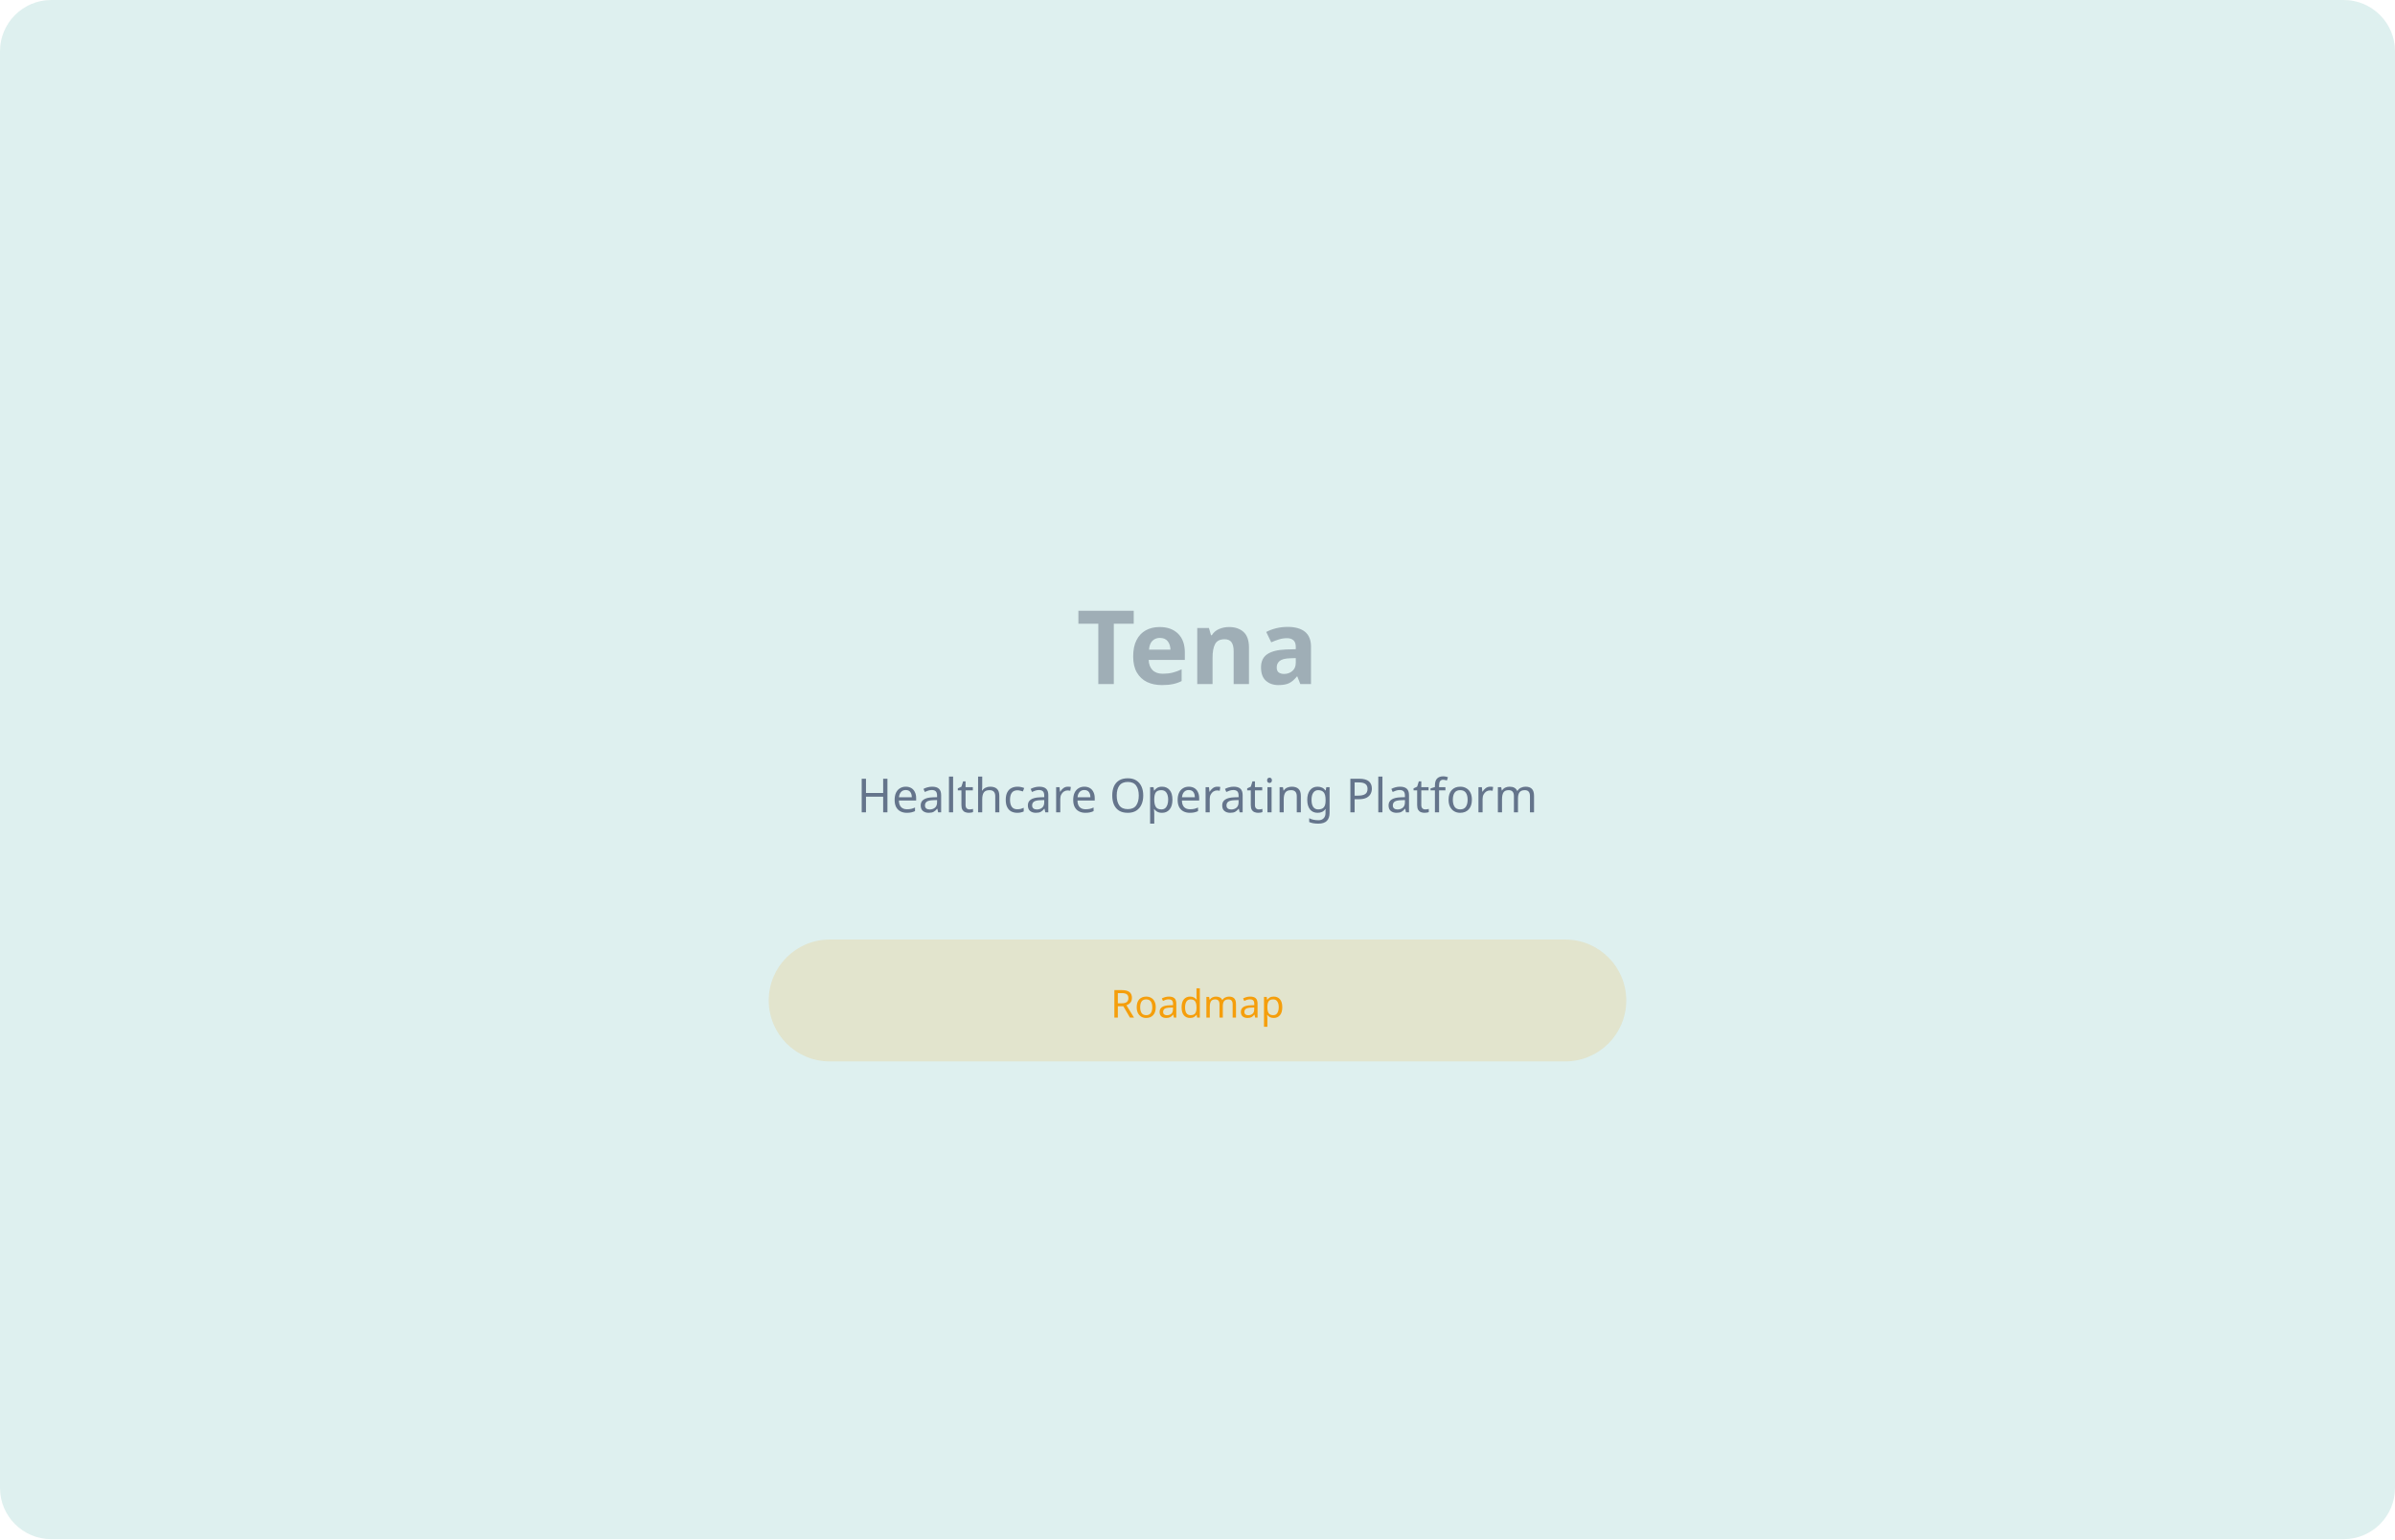
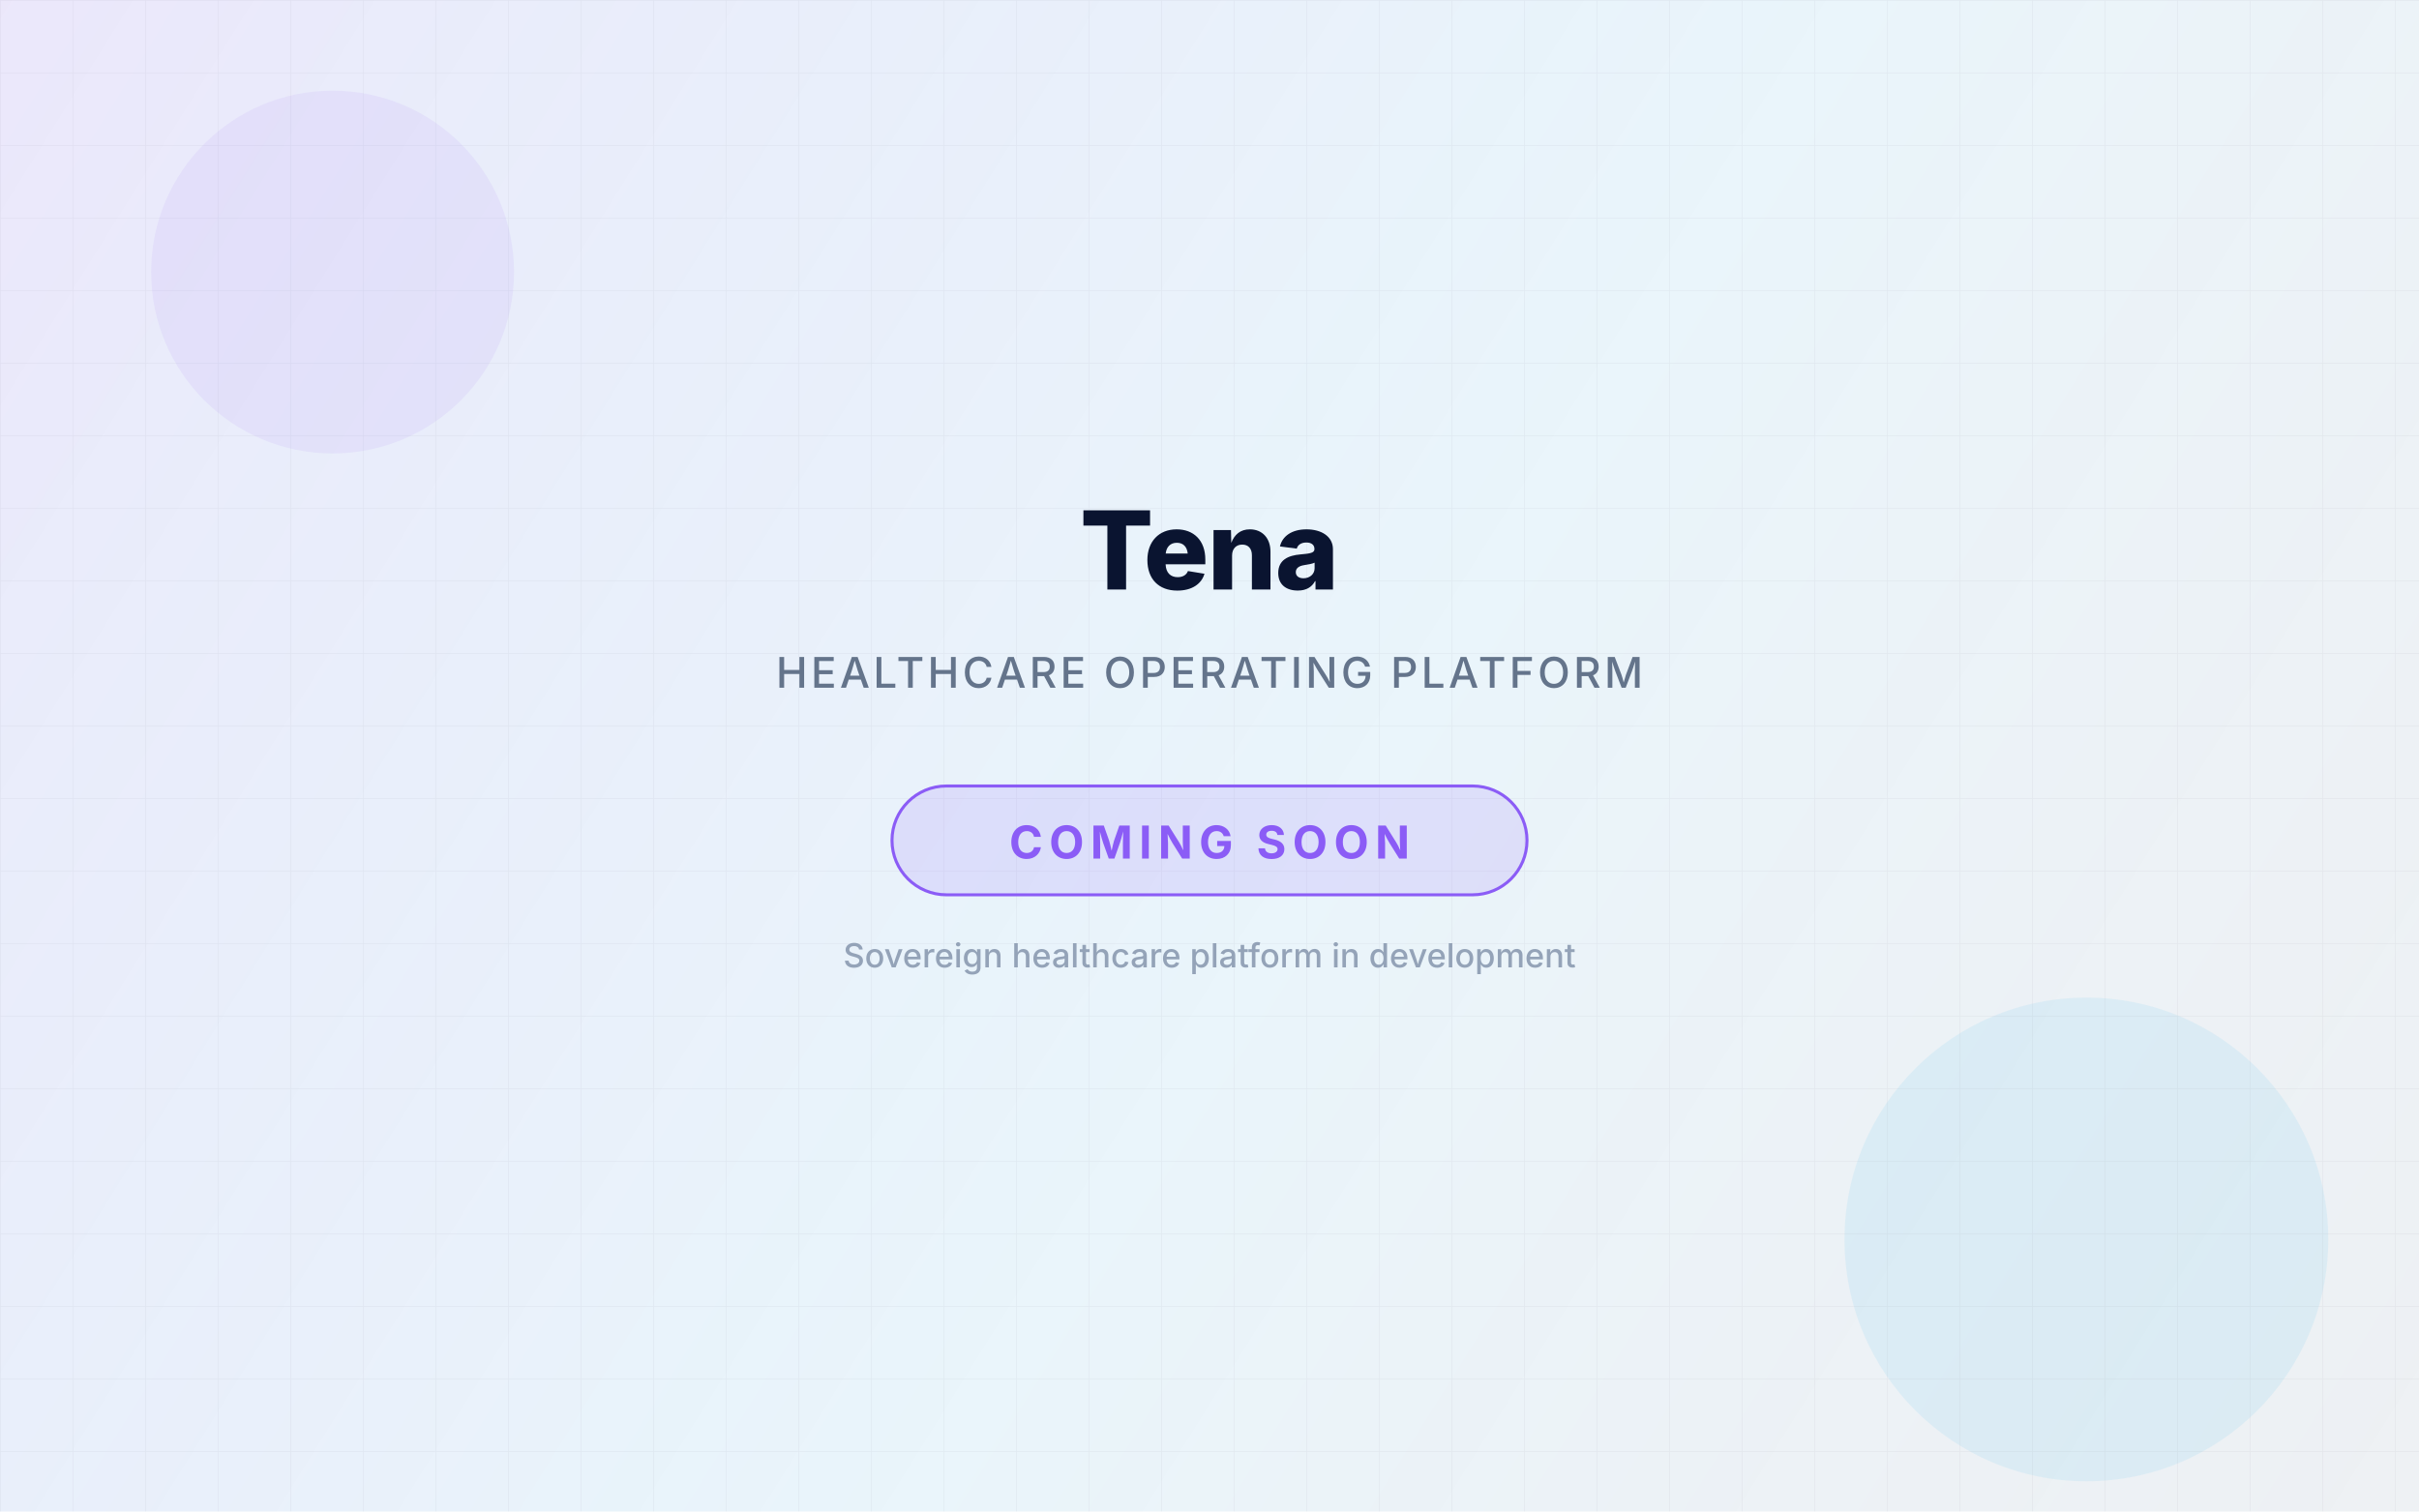
- <svg xmlns="http://www.w3.org/2000/svg" viewBox="0 0 560 360" fill="none">
-   <rect width="560" height="360" rx="12" fill="#F0F4F8" />
-   <rect x="0" y="0" width="560" height="360" rx="12" fill="url(#g)" />
+ <svg xmlns="http://www.w3.org/2000/svg" viewBox="0 0 1600 1000" fill="none">
+   <rect width="1600" height="1000" fill="#F8FAFC" />
+   <rect width="1600" height="1000" fill="url(#tena-bg)" />
  <defs>
-     <linearGradient id="g" x1="0" y1="0" x2="560" y2="360">
-       <stop stop-color="#10B981" stop-opacity="0.08" />
-       <stop offset="1" stop-color="#0A1430" stop-opacity="0.05" />
+     <linearGradient id="tena-bg" x1="0" y1="0" x2="1600" y2="1000" gradientUnits="userSpaceOnUse">
+       <stop stop-color="#8B5CF6" stop-opacity="0.12" />
+       <stop offset="0.55" stop-color="#0EA5E9" stop-opacity="0.06" />
+       <stop offset="1" stop-color="#0A1430" stop-opacity="0.04" />
    </linearGradient>
+     <pattern id="tena-grid" width="48" height="48" patternUnits="userSpaceOnUse">
+       <path d="M48 0H0V48" stroke="#0A1430" stroke-opacity="0.04" />
+     </pattern>
  </defs>
-   <text x="280" y="160" fill="#0A1430" font-family="system-ui" font-size="24" font-weight="700" text-anchor="middle" opacity="0.3">Tena</text>
-   <text x="280" y="190" fill="#64748B" font-family="system-ui" font-size="11" text-anchor="middle">Healthcare Operating Platform</text>
-   <rect x="180" y="220" width="200" height="28" rx="14" fill="#F59E0B" opacity="0.15" stroke="#F59E0B" stroke-width="0.5" />
-   <text x="280" y="238" fill="#F59E0B" font-family="system-ui" font-size="9" text-anchor="middle">Roadmap</text>
+   <rect width="1600" height="1000" fill="url(#tena-grid)" />
+   <circle cx="220" cy="180" r="120" fill="#8B5CF6" fill-opacity="0.08" />
+   <circle cx="1380" cy="820" r="160" fill="#0EA5E9" fill-opacity="0.08" />
+   <text x="800" y="390" fill="#0A1430" font-family="system-ui, -apple-system, sans-serif" font-size="72" font-weight="800" text-anchor="middle" letter-spacing="-1">Tena</text>
+   <text x="800" y="455" fill="#64748B" font-family="system-ui, -apple-system, sans-serif" font-size="28" font-weight="500" text-anchor="middle" letter-spacing="0.08em">HEALTHCARE OPERATING PLATFORM</text>
+   <rect x="590" y="520" width="420" height="72" rx="36" fill="#8B5CF6" fill-opacity="0.14" stroke="#8B5CF6" stroke-width="2" />
+   <text x="800" y="568" fill="#8B5CF6" font-family="system-ui, -apple-system, sans-serif" font-size="30" font-weight="700" text-anchor="middle" letter-spacing="0.14em">COMING SOON</text>
+   <text x="800" y="640" fill="#94A3B8" font-family="system-ui, -apple-system, sans-serif" font-size="22" font-weight="500" text-anchor="middle">Sovereign healthcare platform in development</text>
</svg>
